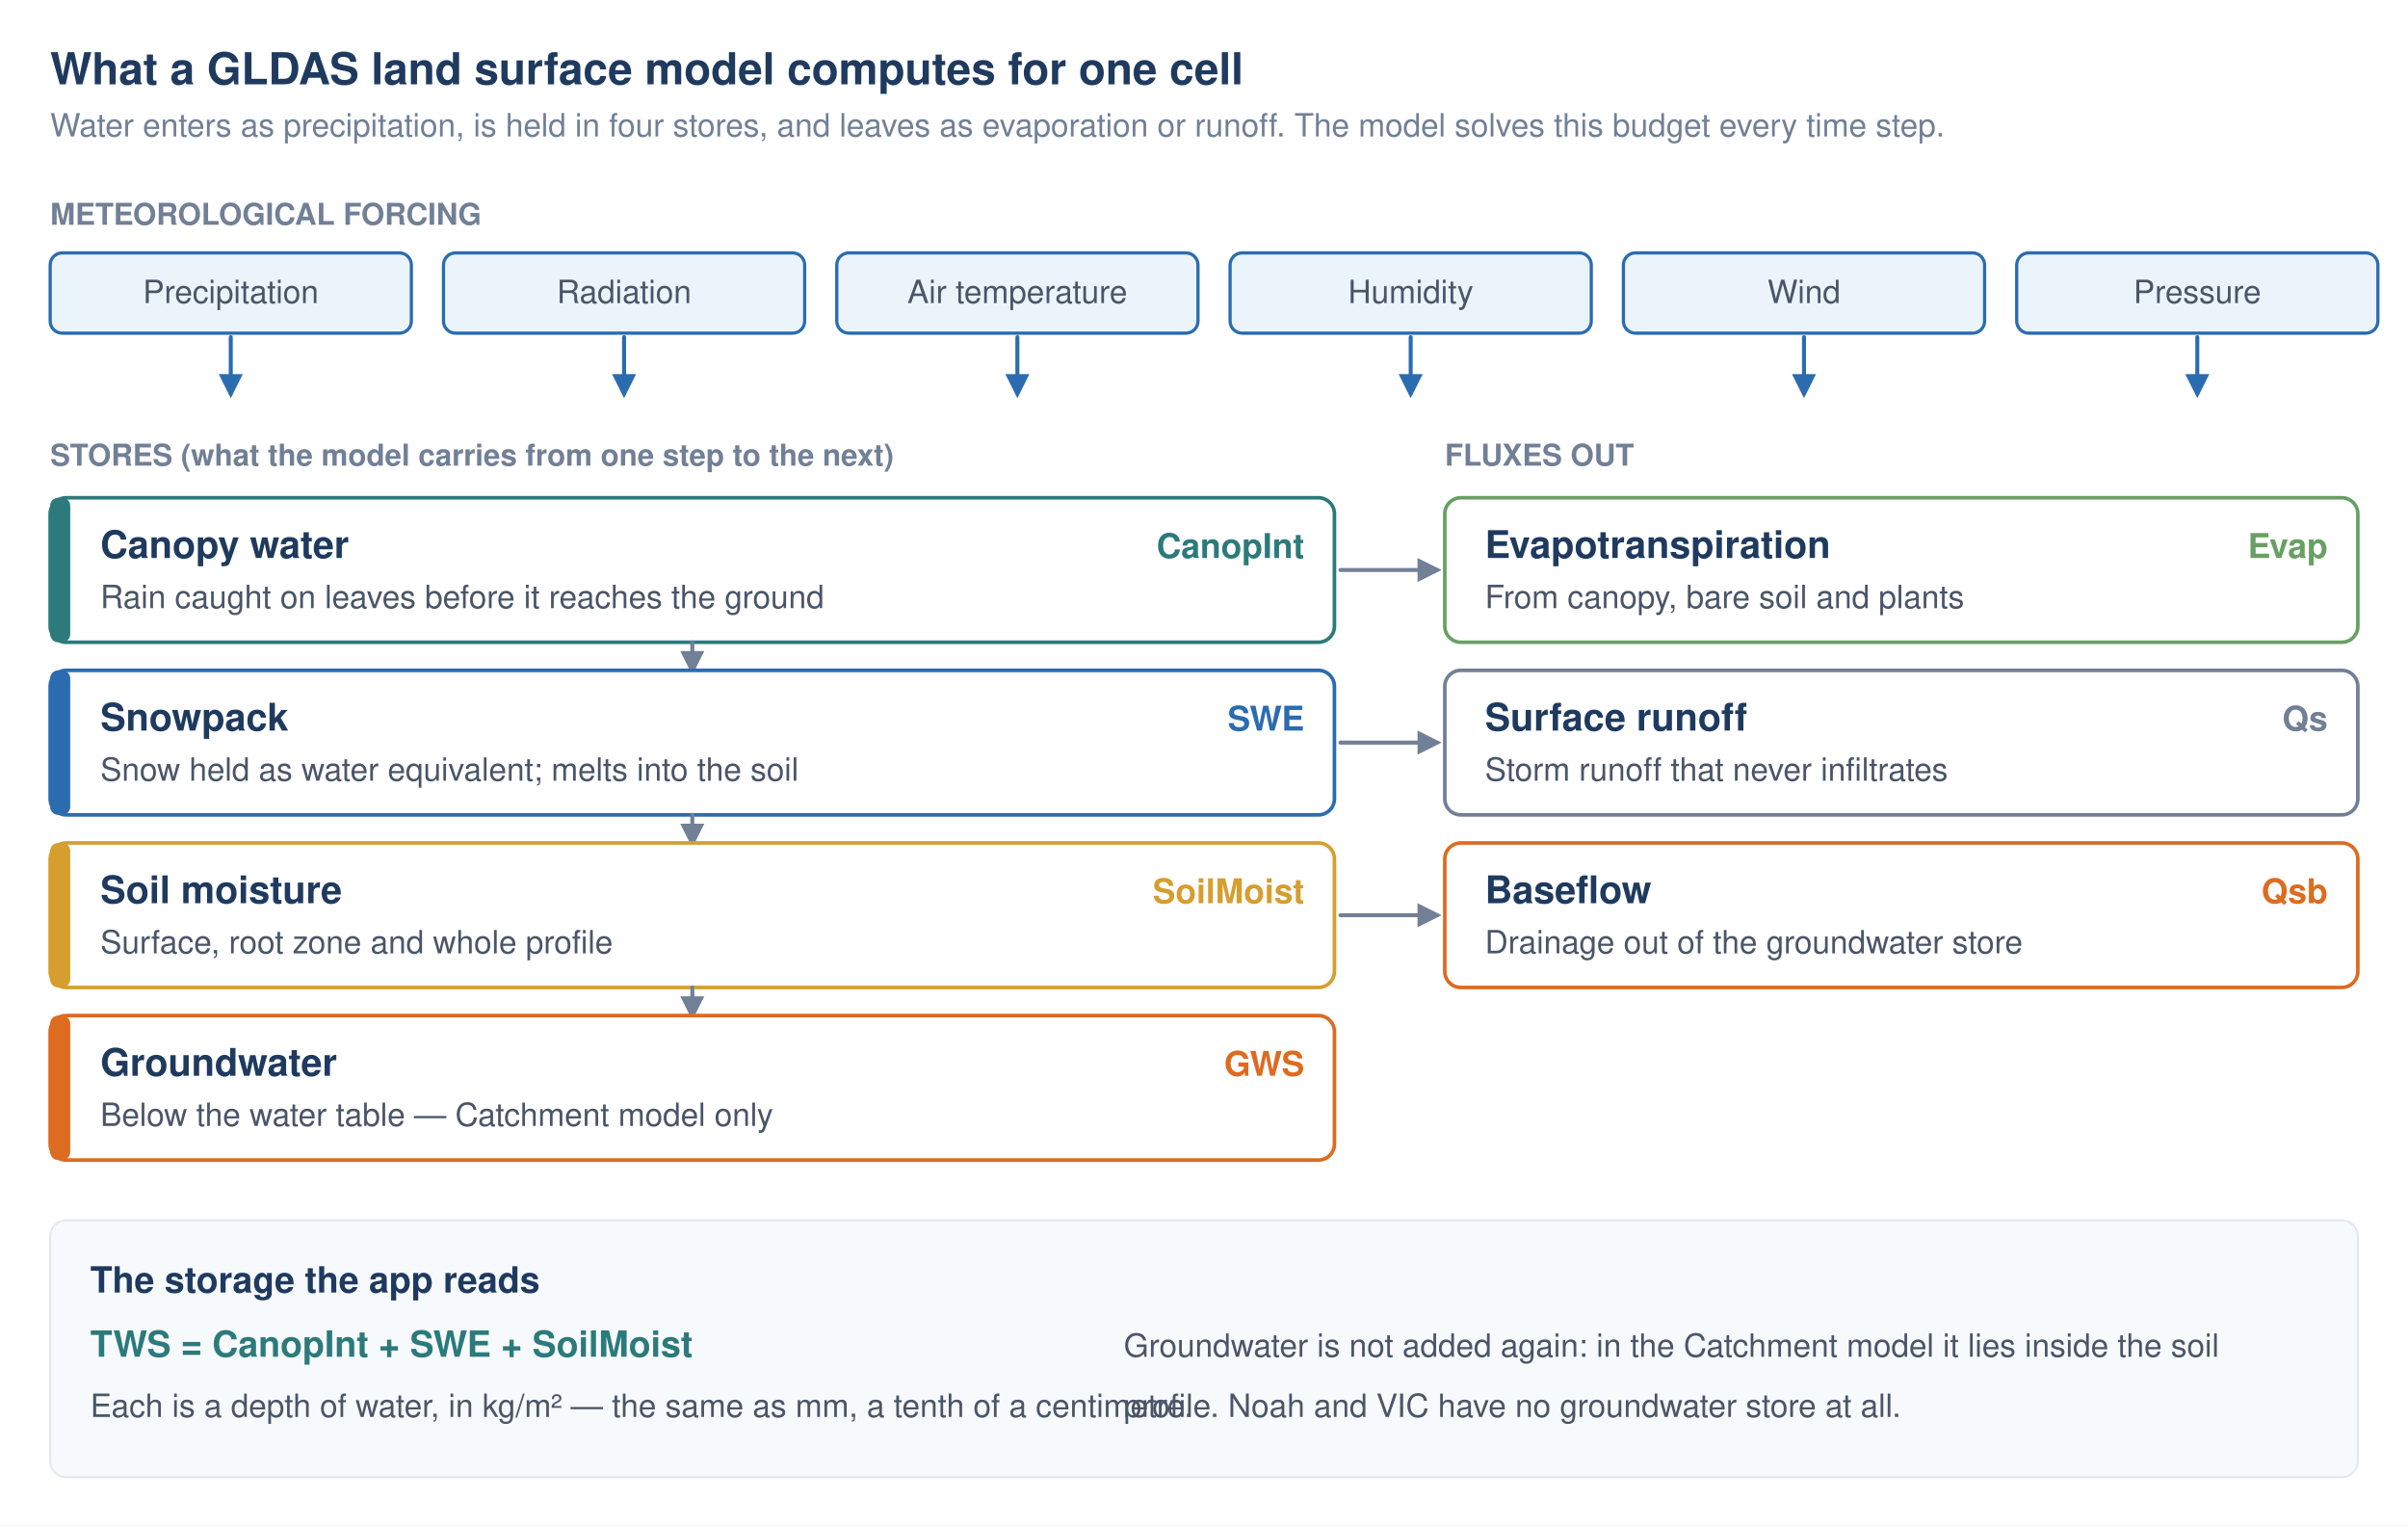
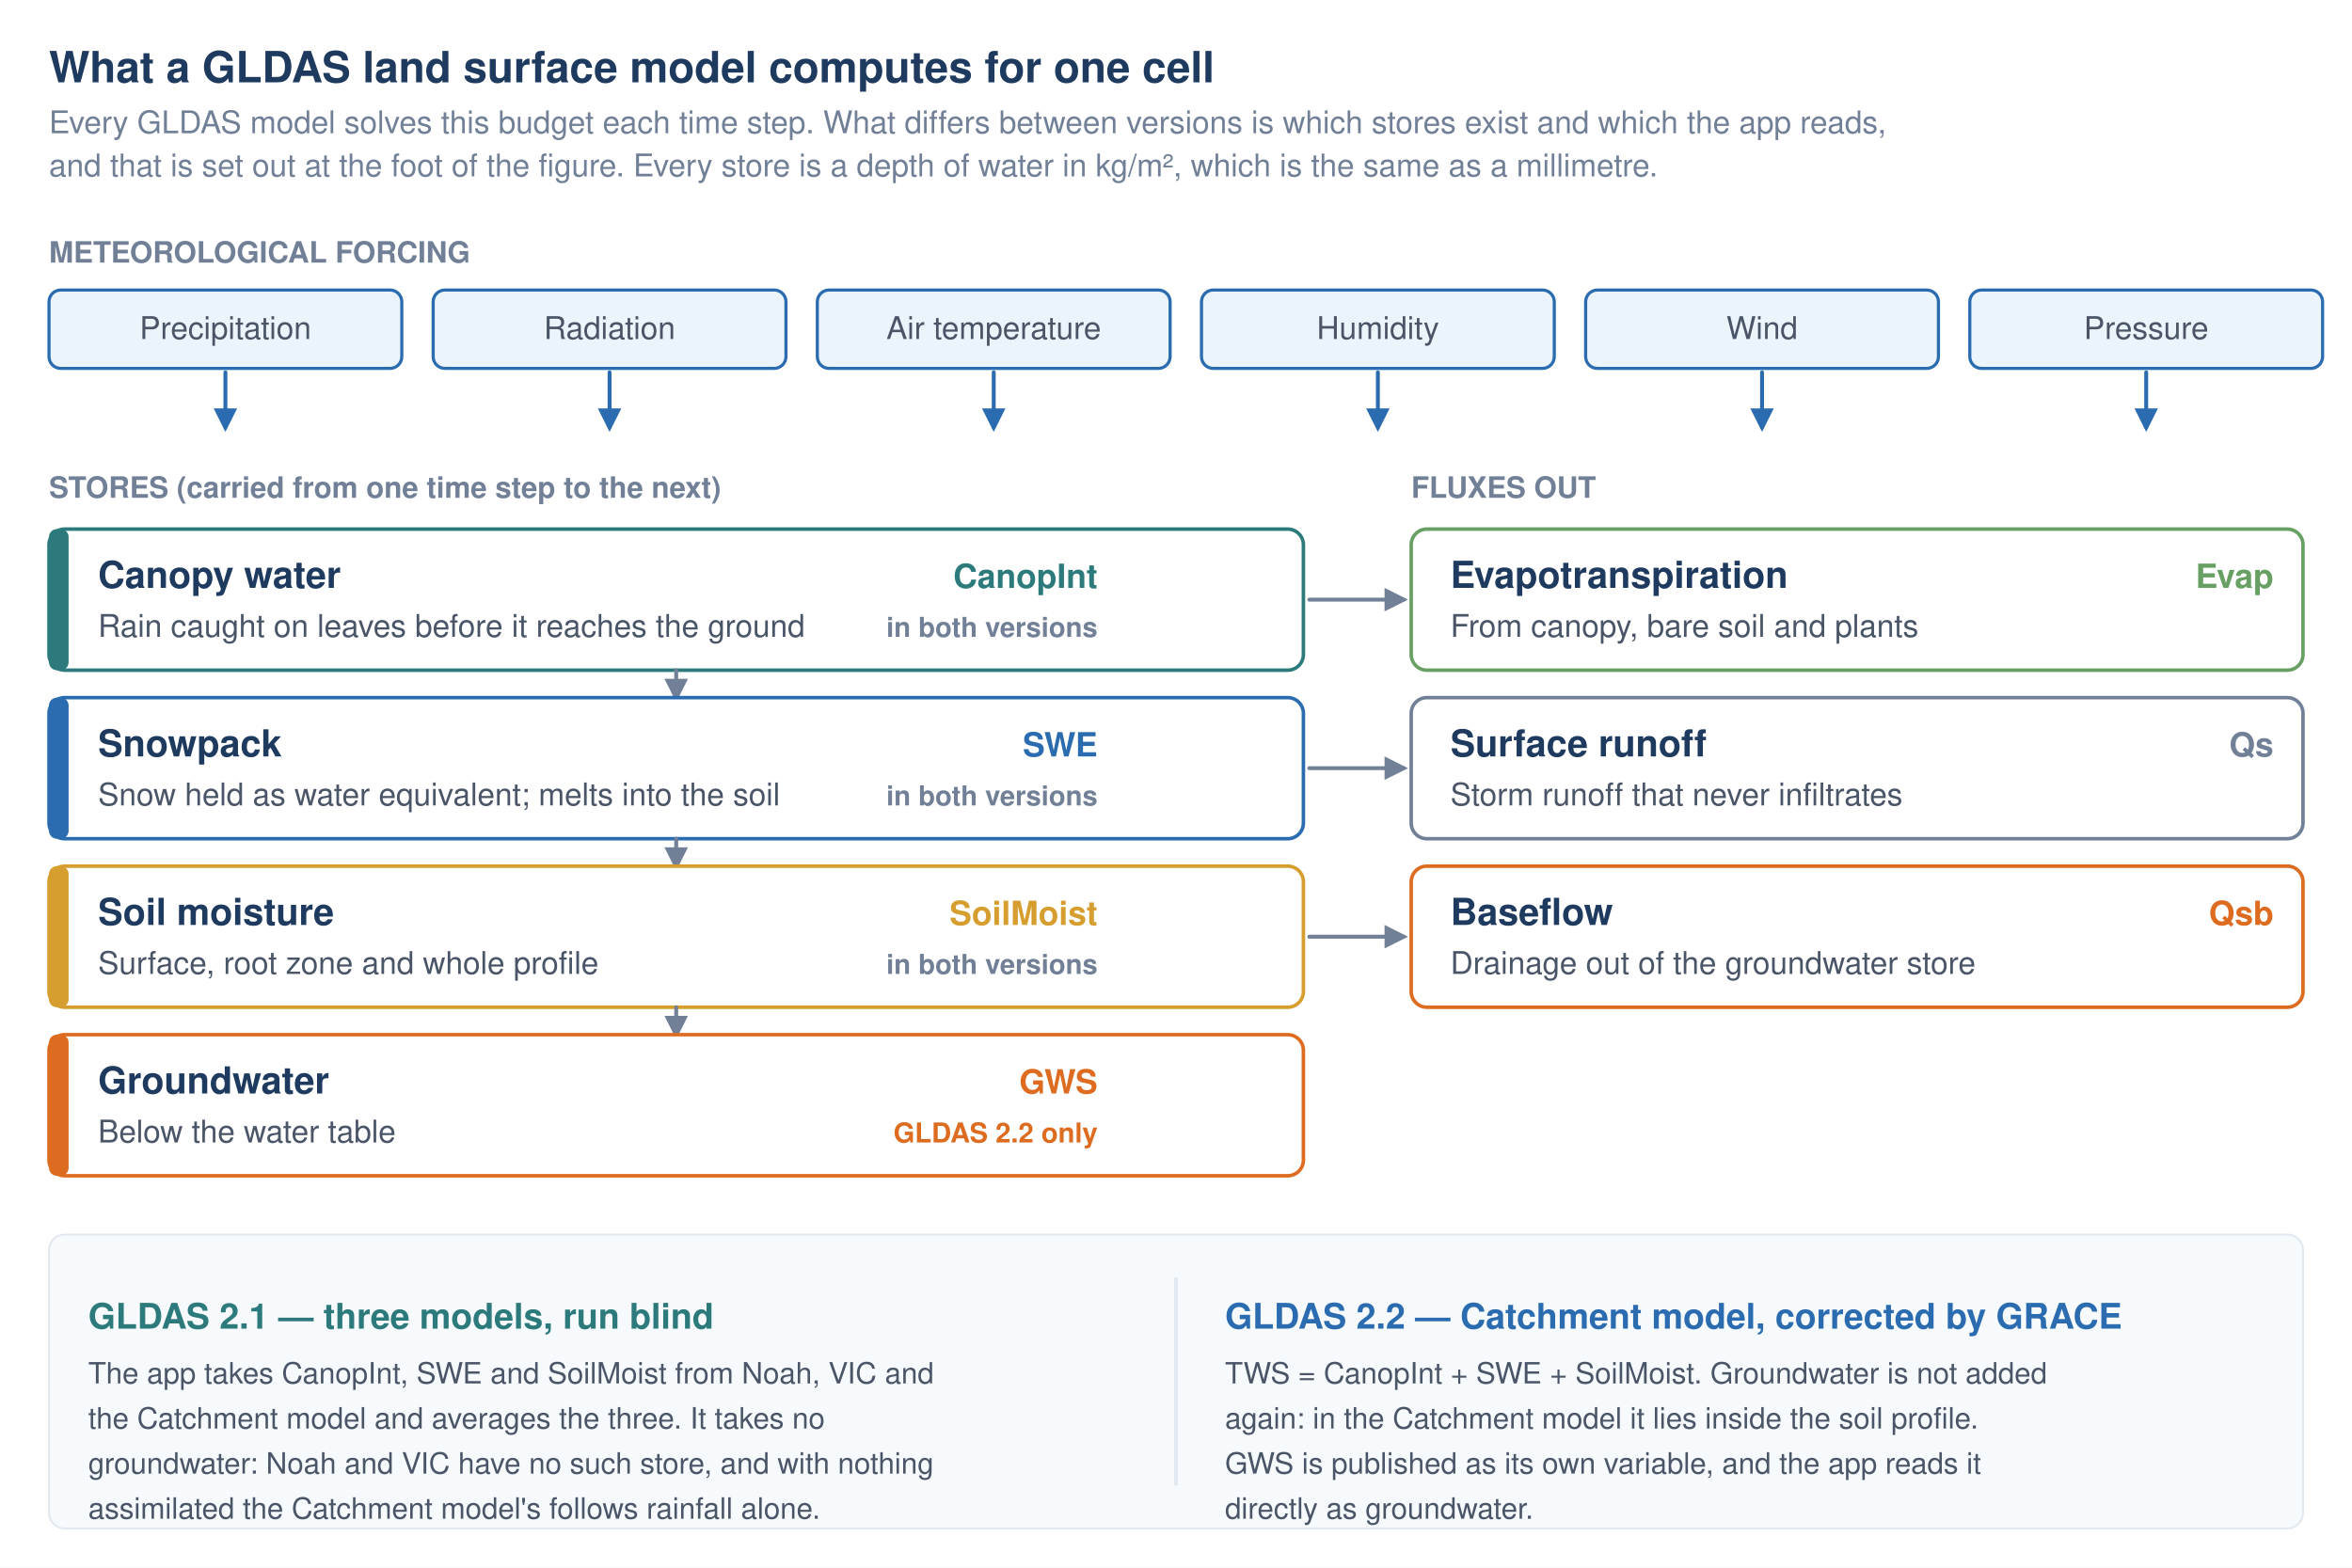
- <svg xmlns="http://www.w3.org/2000/svg" width="1200" height="760" viewBox="0 0 1200 760">
+ <svg xmlns="http://www.w3.org/2000/svg" width="1200" height="800" viewBox="0 0 1200 800">
  <defs>
    <marker id="ah-navy" viewBox="0 0 10 10" refX="8" refY="5" markerWidth="6" markerHeight="6" orient="auto-start-reverse">
      <path d="M0,0 L10,5 L0,10 z" fill="#1f3a5f" />
    </marker>
    <marker id="ah-blue" viewBox="0 0 10 10" refX="8" refY="5" markerWidth="6" markerHeight="6" orient="auto-start-reverse">
      <path d="M0,0 L10,5 L0,10 z" fill="#2b6cb0" />
    </marker>
    <marker id="ah-teal" viewBox="0 0 10 10" refX="8" refY="5" markerWidth="6" markerHeight="6" orient="auto-start-reverse">
      <path d="M0,0 L10,5 L0,10 z" fill="#2c7a7b" />
    </marker>
    <marker id="ah-orange" viewBox="0 0 10 10" refX="8" refY="5" markerWidth="6" markerHeight="6" orient="auto-start-reverse">
      <path d="M0,0 L10,5 L0,10 z" fill="#dd6b20" />
    </marker>
    <marker id="ah-gray" viewBox="0 0 10 10" refX="8" refY="5" markerWidth="6" markerHeight="6" orient="auto-start-reverse">
      <path d="M0,0 L10,5 L0,10 z" fill="#718096" />
    </marker>
    <marker id="ah-darkgray" viewBox="0 0 10 10" refX="8" refY="5" markerWidth="6" markerHeight="6" orient="auto-start-reverse">
      <path d="M0,0 L10,5 L0,10 z" fill="#4a5568" />
    </marker>
    <marker id="ah-gold" viewBox="0 0 10 10" refX="8" refY="5" markerWidth="6" markerHeight="6" orient="auto-start-reverse">
      <path d="M0,0 L10,5 L0,10 z" fill="#d69e2e" />
    </marker>
    <marker id="ah-green" viewBox="0 0 10 10" refX="8" refY="5" markerWidth="6" markerHeight="6" orient="auto-start-reverse">
      <path d="M0,0 L10,5 L0,10 z" fill="#68a063" />
    </marker>
  </defs>
-   <rect width="1200" height="760" fill="white" />
+   <rect width="1200" height="800" fill="white" />
  <text x="25" y="42" font-family="Helvetica, Arial, sans-serif" font-size="22" font-weight="bold" text-anchor="start" fill="#1f3a5f">What a GLDAS land surface model computes for one cell</text>
-   <text x="25" y="68" font-family="Helvetica, Arial, sans-serif" font-size="16" font-weight="normal" text-anchor="start" fill="#718096">Water enters as precipitation, is held in four stores, and leaves as evaporation or runoff. The model solves this budget every time step.</text>
-   <text x="25" y="112" font-family="Helvetica, Arial, sans-serif" font-size="15" font-weight="bold" text-anchor="start" fill="#718096">METEOROLOGICAL FORCING</text>
-   <rect x="25" y="126" width="180" height="40" rx="6" fill="#ebf4fb" stroke="#2b6cb0" stroke-width="1.6" />
-   <text x="115.0" y="151.0" font-family="Helvetica, Arial, sans-serif" font-size="16" font-weight="normal" text-anchor="middle" fill="#4a5568">Precipitation</text>
-   <rect x="221" y="126" width="180" height="40" rx="6" fill="#ebf4fb" stroke="#2b6cb0" stroke-width="1.6" />
-   <text x="311.0" y="151.0" font-family="Helvetica, Arial, sans-serif" font-size="16" font-weight="normal" text-anchor="middle" fill="#4a5568">Radiation</text>
-   <rect x="417" y="126" width="180" height="40" rx="6" fill="#ebf4fb" stroke="#2b6cb0" stroke-width="1.6" />
-   <text x="507.0" y="151.0" font-family="Helvetica, Arial, sans-serif" font-size="16" font-weight="normal" text-anchor="middle" fill="#4a5568">Air temperature</text>
-   <rect x="613" y="126" width="180" height="40" rx="6" fill="#ebf4fb" stroke="#2b6cb0" stroke-width="1.6" />
-   <text x="703.0" y="151.0" font-family="Helvetica, Arial, sans-serif" font-size="16" font-weight="normal" text-anchor="middle" fill="#4a5568">Humidity</text>
-   <rect x="809" y="126" width="180" height="40" rx="6" fill="#ebf4fb" stroke="#2b6cb0" stroke-width="1.6" />
-   <text x="899.0" y="151.0" font-family="Helvetica, Arial, sans-serif" font-size="16" font-weight="normal" text-anchor="middle" fill="#4a5568">Wind</text>
-   <rect x="1005" y="126" width="180" height="40" rx="6" fill="#ebf4fb" stroke="#2b6cb0" stroke-width="1.6" />
-   <text x="1095.0" y="151.0" font-family="Helvetica, Arial, sans-serif" font-size="16" font-weight="normal" text-anchor="middle" fill="#4a5568">Pressure</text>
-   <line x1="115" y1="168" x2="115" y2="196" stroke="#2b6cb0" stroke-width="2.0" stroke-linecap="round" marker-end="url(#ah-blue)" />
-   <line x1="311" y1="168" x2="311" y2="196" stroke="#2b6cb0" stroke-width="2.0" stroke-linecap="round" marker-end="url(#ah-blue)" />
-   <line x1="507" y1="168" x2="507" y2="196" stroke="#2b6cb0" stroke-width="2.0" stroke-linecap="round" marker-end="url(#ah-blue)" />
-   <line x1="703" y1="168" x2="703" y2="196" stroke="#2b6cb0" stroke-width="2.0" stroke-linecap="round" marker-end="url(#ah-blue)" />
-   <line x1="899" y1="168" x2="899" y2="196" stroke="#2b6cb0" stroke-width="2.0" stroke-linecap="round" marker-end="url(#ah-blue)" />
-   <line x1="1095" y1="168" x2="1095" y2="196" stroke="#2b6cb0" stroke-width="2.0" stroke-linecap="round" marker-end="url(#ah-blue)" />
-   <text x="25" y="232" font-family="Helvetica, Arial, sans-serif" font-size="15" font-weight="bold" text-anchor="start" fill="#718096">STORES  (what the model carries from one step to the next)</text>
-   <rect x="25" y="248" width="640" height="72" rx="8" fill="white" stroke="#2c7a7b" stroke-width="1.8" />
-   <rect x="25" y="248" width="10" height="72" rx="4" fill="#2c7a7b" />
-   <text x="50" y="278" font-family="Helvetica, Arial, sans-serif" font-size="19" font-weight="bold" text-anchor="start" fill="#1f3a5f">Canopy water</text>
-   <text x="50" y="303" font-family="Helvetica, Arial, sans-serif" font-size="16" font-weight="normal" text-anchor="start" fill="#4a5568">Rain caught on leaves before it reaches the ground</text>
-   <text x="650" y="278" font-family="Helvetica, Arial, sans-serif" font-size="17" font-weight="bold" text-anchor="end" fill="#2c7a7b">CanopInt</text>
-   <line x1="345" y1="320" x2="345" y2="334" stroke="#718096" stroke-width="2.0" stroke-linecap="round" marker-end="url(#ah-gray)" />
-   <rect x="25" y="334" width="640" height="72" rx="8" fill="white" stroke="#2b6cb0" stroke-width="1.8" />
-   <rect x="25" y="334" width="10" height="72" rx="4" fill="#2b6cb0" />
-   <text x="50" y="364" font-family="Helvetica, Arial, sans-serif" font-size="19" font-weight="bold" text-anchor="start" fill="#1f3a5f">Snowpack</text>
-   <text x="50" y="389" font-family="Helvetica, Arial, sans-serif" font-size="16" font-weight="normal" text-anchor="start" fill="#4a5568">Snow held as water equivalent; melts into the soil</text>
-   <text x="650" y="364" font-family="Helvetica, Arial, sans-serif" font-size="17" font-weight="bold" text-anchor="end" fill="#2b6cb0">SWE</text>
-   <line x1="345" y1="406" x2="345" y2="420" stroke="#718096" stroke-width="2.0" stroke-linecap="round" marker-end="url(#ah-gray)" />
-   <rect x="25" y="420" width="640" height="72" rx="8" fill="white" stroke="#d69e2e" stroke-width="1.8" />
-   <rect x="25" y="420" width="10" height="72" rx="4" fill="#d69e2e" />
-   <text x="50" y="450" font-family="Helvetica, Arial, sans-serif" font-size="19" font-weight="bold" text-anchor="start" fill="#1f3a5f">Soil moisture</text>
-   <text x="50" y="475" font-family="Helvetica, Arial, sans-serif" font-size="16" font-weight="normal" text-anchor="start" fill="#4a5568">Surface, root zone and whole profile</text>
-   <text x="650" y="450" font-family="Helvetica, Arial, sans-serif" font-size="17" font-weight="bold" text-anchor="end" fill="#d69e2e">SoilMoist</text>
-   <line x1="345" y1="492" x2="345" y2="506" stroke="#718096" stroke-width="2.0" stroke-linecap="round" marker-end="url(#ah-gray)" />
-   <rect x="25" y="506" width="640" height="72" rx="8" fill="white" stroke="#dd6b20" stroke-width="1.8" />
-   <rect x="25" y="506" width="10" height="72" rx="4" fill="#dd6b20" />
-   <text x="50" y="536" font-family="Helvetica, Arial, sans-serif" font-size="19" font-weight="bold" text-anchor="start" fill="#1f3a5f">Groundwater</text>
-   <text x="50" y="561" font-family="Helvetica, Arial, sans-serif" font-size="16" font-weight="normal" text-anchor="start" fill="#4a5568">Below the water table — Catchment model only</text>
-   <text x="650" y="536" font-family="Helvetica, Arial, sans-serif" font-size="17" font-weight="bold" text-anchor="end" fill="#dd6b20">GWS</text>
-   <text x="720" y="232" font-family="Helvetica, Arial, sans-serif" font-size="15" font-weight="bold" text-anchor="start" fill="#718096">FLUXES OUT</text>
-   <rect x="720" y="248" width="455" height="72" rx="8" fill="white" stroke="#68a063" stroke-width="1.8" />
-   <text x="740" y="278" font-family="Helvetica, Arial, sans-serif" font-size="19" font-weight="bold" text-anchor="start" fill="#1f3a5f">Evapotranspiration</text>
-   <text x="740" y="303" font-family="Helvetica, Arial, sans-serif" font-size="16" font-weight="normal" text-anchor="start" fill="#4a5568">From canopy, bare soil and plants</text>
-   <text x="1160" y="278" font-family="Helvetica, Arial, sans-serif" font-size="17" font-weight="bold" text-anchor="end" fill="#68a063">Evap</text>
-   <line x1="668" y1="284" x2="716" y2="284" stroke="#718096" stroke-width="2.0" stroke-linecap="round" marker-end="url(#ah-gray)" />
-   <rect x="720" y="334" width="455" height="72" rx="8" fill="white" stroke="#718096" stroke-width="1.8" />
-   <text x="740" y="364" font-family="Helvetica, Arial, sans-serif" font-size="19" font-weight="bold" text-anchor="start" fill="#1f3a5f">Surface runoff</text>
-   <text x="740" y="389" font-family="Helvetica, Arial, sans-serif" font-size="16" font-weight="normal" text-anchor="start" fill="#4a5568">Storm runoff that never infiltrates</text>
-   <text x="1160" y="364" font-family="Helvetica, Arial, sans-serif" font-size="17" font-weight="bold" text-anchor="end" fill="#718096">Qs</text>
-   <line x1="668" y1="370" x2="716" y2="370" stroke="#718096" stroke-width="2.0" stroke-linecap="round" marker-end="url(#ah-gray)" />
-   <rect x="720" y="420" width="455" height="72" rx="8" fill="white" stroke="#dd6b20" stroke-width="1.8" />
-   <text x="740" y="450" font-family="Helvetica, Arial, sans-serif" font-size="19" font-weight="bold" text-anchor="start" fill="#1f3a5f">Baseflow</text>
-   <text x="740" y="475" font-family="Helvetica, Arial, sans-serif" font-size="16" font-weight="normal" text-anchor="start" fill="#4a5568">Drainage out of the groundwater store</text>
-   <text x="1160" y="450" font-family="Helvetica, Arial, sans-serif" font-size="17" font-weight="bold" text-anchor="end" fill="#dd6b20">Qsb</text>
-   <line x1="668" y1="456" x2="716" y2="456" stroke="#718096" stroke-width="2.0" stroke-linecap="round" marker-end="url(#ah-gray)" />
-   <rect x="25" y="608" width="1150" height="128" rx="8" fill="#f7fafc" stroke="#e2e8f0" />
-   <text x="45" y="644" font-family="Helvetica, Arial, sans-serif" font-size="18" font-weight="bold" text-anchor="start" fill="#1f3a5f">The storage the app reads</text>
-   <text x="45" y="676" font-family="Helvetica, Arial, sans-serif" font-size="18" font-weight="bold" text-anchor="start" fill="#2c7a7b">TWS  =  CanopInt + SWE + SoilMoist</text>
-   <text x="45" y="706" font-family="Helvetica, Arial, sans-serif" font-size="16" font-weight="normal" text-anchor="start" fill="#4a5568">Each is a depth of water, in kg/m² — the same as mm, a tenth of a centimetre.</text>
-   <text x="560" y="676" font-family="Helvetica, Arial, sans-serif" font-size="16" font-weight="normal" text-anchor="start" fill="#4a5568">Groundwater is not added again: in the Catchment model it lies inside the soil</text>
-   <text x="560" y="706" font-family="Helvetica, Arial, sans-serif" font-size="16" font-weight="normal" text-anchor="start" fill="#4a5568">profile. Noah and VIC have no groundwater store at all.</text>
+   <text x="25" y="68" font-family="Helvetica, Arial, sans-serif" font-size="16" font-weight="normal" text-anchor="start" fill="#718096">Every GLDAS model solves this budget each time step. What differs between versions is which stores exist and which the app reads,</text>
+   <text x="25" y="90" font-family="Helvetica, Arial, sans-serif" font-size="16" font-weight="normal" text-anchor="start" fill="#718096">and that is set out at the foot of the figure. Every store is a depth of water in kg/m², which is the same as a millimetre.</text>
+   <text x="25" y="134" font-family="Helvetica, Arial, sans-serif" font-size="15" font-weight="bold" text-anchor="start" fill="#718096">METEOROLOGICAL FORCING</text>
+   <rect x="25" y="148" width="180" height="40" rx="6" fill="#ebf4fb" stroke="#2b6cb0" stroke-width="1.6" />
+   <text x="115.0" y="173.0" font-family="Helvetica, Arial, sans-serif" font-size="16" font-weight="normal" text-anchor="middle" fill="#4a5568">Precipitation</text>
+   <rect x="221" y="148" width="180" height="40" rx="6" fill="#ebf4fb" stroke="#2b6cb0" stroke-width="1.6" />
+   <text x="311.0" y="173.0" font-family="Helvetica, Arial, sans-serif" font-size="16" font-weight="normal" text-anchor="middle" fill="#4a5568">Radiation</text>
+   <rect x="417" y="148" width="180" height="40" rx="6" fill="#ebf4fb" stroke="#2b6cb0" stroke-width="1.6" />
+   <text x="507.0" y="173.0" font-family="Helvetica, Arial, sans-serif" font-size="16" font-weight="normal" text-anchor="middle" fill="#4a5568">Air temperature</text>
+   <rect x="613" y="148" width="180" height="40" rx="6" fill="#ebf4fb" stroke="#2b6cb0" stroke-width="1.6" />
+   <text x="703.0" y="173.0" font-family="Helvetica, Arial, sans-serif" font-size="16" font-weight="normal" text-anchor="middle" fill="#4a5568">Humidity</text>
+   <rect x="809" y="148" width="180" height="40" rx="6" fill="#ebf4fb" stroke="#2b6cb0" stroke-width="1.6" />
+   <text x="899.0" y="173.0" font-family="Helvetica, Arial, sans-serif" font-size="16" font-weight="normal" text-anchor="middle" fill="#4a5568">Wind</text>
+   <rect x="1005" y="148" width="180" height="40" rx="6" fill="#ebf4fb" stroke="#2b6cb0" stroke-width="1.6" />
+   <text x="1095.0" y="173.0" font-family="Helvetica, Arial, sans-serif" font-size="16" font-weight="normal" text-anchor="middle" fill="#4a5568">Pressure</text>
+   <line x1="115" y1="190" x2="115" y2="218" stroke="#2b6cb0" stroke-width="2.0" stroke-linecap="round" marker-end="url(#ah-blue)" />
+   <line x1="311" y1="190" x2="311" y2="218" stroke="#2b6cb0" stroke-width="2.0" stroke-linecap="round" marker-end="url(#ah-blue)" />
+   <line x1="507" y1="190" x2="507" y2="218" stroke="#2b6cb0" stroke-width="2.0" stroke-linecap="round" marker-end="url(#ah-blue)" />
+   <line x1="703" y1="190" x2="703" y2="218" stroke="#2b6cb0" stroke-width="2.0" stroke-linecap="round" marker-end="url(#ah-blue)" />
+   <line x1="899" y1="190" x2="899" y2="218" stroke="#2b6cb0" stroke-width="2.0" stroke-linecap="round" marker-end="url(#ah-blue)" />
+   <line x1="1095" y1="190" x2="1095" y2="218" stroke="#2b6cb0" stroke-width="2.0" stroke-linecap="round" marker-end="url(#ah-blue)" />
+   <text x="25" y="254" font-family="Helvetica, Arial, sans-serif" font-size="15" font-weight="bold" text-anchor="start" fill="#718096">STORES  (carried from one time step to the next)</text>
+   <rect x="25" y="270" width="640" height="72" rx="8" fill="white" stroke="#2c7a7b" stroke-width="1.8" />
+   <rect x="25" y="270" width="10" height="72" rx="4" fill="#2c7a7b" />
+   <text x="50" y="300" font-family="Helvetica, Arial, sans-serif" font-size="19" font-weight="bold" text-anchor="start" fill="#1f3a5f">Canopy water</text>
+   <text x="50" y="325" font-family="Helvetica, Arial, sans-serif" font-size="16" font-weight="normal" text-anchor="start" fill="#4a5568">Rain caught on leaves before it reaches the ground</text>
+   <text x="560" y="300" font-family="Helvetica, Arial, sans-serif" font-size="17" font-weight="bold" text-anchor="end" fill="#2c7a7b">CanopInt</text>
+   <text x="560" y="325" font-family="Helvetica, Arial, sans-serif" font-size="14" font-weight="bold" text-anchor="end" fill="#718096">in both versions</text>
+   <line x1="345" y1="342" x2="345" y2="356" stroke="#718096" stroke-width="2.0" stroke-linecap="round" marker-end="url(#ah-gray)" />
+   <rect x="25" y="356" width="640" height="72" rx="8" fill="white" stroke="#2b6cb0" stroke-width="1.8" />
+   <rect x="25" y="356" width="10" height="72" rx="4" fill="#2b6cb0" />
+   <text x="50" y="386" font-family="Helvetica, Arial, sans-serif" font-size="19" font-weight="bold" text-anchor="start" fill="#1f3a5f">Snowpack</text>
+   <text x="50" y="411" font-family="Helvetica, Arial, sans-serif" font-size="16" font-weight="normal" text-anchor="start" fill="#4a5568">Snow held as water equivalent; melts into the soil</text>
+   <text x="560" y="386" font-family="Helvetica, Arial, sans-serif" font-size="17" font-weight="bold" text-anchor="end" fill="#2b6cb0">SWE</text>
+   <text x="560" y="411" font-family="Helvetica, Arial, sans-serif" font-size="14" font-weight="bold" text-anchor="end" fill="#718096">in both versions</text>
+   <line x1="345" y1="428" x2="345" y2="442" stroke="#718096" stroke-width="2.0" stroke-linecap="round" marker-end="url(#ah-gray)" />
+   <rect x="25" y="442" width="640" height="72" rx="8" fill="white" stroke="#d69e2e" stroke-width="1.8" />
+   <rect x="25" y="442" width="10" height="72" rx="4" fill="#d69e2e" />
+   <text x="50" y="472" font-family="Helvetica, Arial, sans-serif" font-size="19" font-weight="bold" text-anchor="start" fill="#1f3a5f">Soil moisture</text>
+   <text x="50" y="497" font-family="Helvetica, Arial, sans-serif" font-size="16" font-weight="normal" text-anchor="start" fill="#4a5568">Surface, root zone and whole profile</text>
+   <text x="560" y="472" font-family="Helvetica, Arial, sans-serif" font-size="17" font-weight="bold" text-anchor="end" fill="#d69e2e">SoilMoist</text>
+   <text x="560" y="497" font-family="Helvetica, Arial, sans-serif" font-size="14" font-weight="bold" text-anchor="end" fill="#718096">in both versions</text>
+   <line x1="345" y1="514" x2="345" y2="528" stroke="#718096" stroke-width="2.0" stroke-linecap="round" marker-end="url(#ah-gray)" />
+   <rect x="25" y="528" width="640" height="72" rx="8" fill="white" stroke="#dd6b20" stroke-width="1.8" />
+   <rect x="25" y="528" width="10" height="72" rx="4" fill="#dd6b20" />
+   <text x="50" y="558" font-family="Helvetica, Arial, sans-serif" font-size="19" font-weight="bold" text-anchor="start" fill="#1f3a5f">Groundwater</text>
+   <text x="50" y="583" font-family="Helvetica, Arial, sans-serif" font-size="16" font-weight="normal" text-anchor="start" fill="#4a5568">Below the water table</text>
+   <text x="560" y="558" font-family="Helvetica, Arial, sans-serif" font-size="17" font-weight="bold" text-anchor="end" fill="#dd6b20">GWS</text>
+   <text x="560" y="583" font-family="Helvetica, Arial, sans-serif" font-size="14" font-weight="bold" text-anchor="end" fill="#dd6b20">GLDAS 2.2 only</text>
+   <text x="720" y="254" font-family="Helvetica, Arial, sans-serif" font-size="15" font-weight="bold" text-anchor="start" fill="#718096">FLUXES OUT</text>
+   <rect x="720" y="270" width="455" height="72" rx="8" fill="white" stroke="#68a063" stroke-width="1.8" />
+   <text x="740" y="300" font-family="Helvetica, Arial, sans-serif" font-size="19" font-weight="bold" text-anchor="start" fill="#1f3a5f">Evapotranspiration</text>
+   <text x="740" y="325" font-family="Helvetica, Arial, sans-serif" font-size="16" font-weight="normal" text-anchor="start" fill="#4a5568">From canopy, bare soil and plants</text>
+   <text x="1160" y="300" font-family="Helvetica, Arial, sans-serif" font-size="17" font-weight="bold" text-anchor="end" fill="#68a063">Evap</text>
+   <line x1="668" y1="306" x2="716" y2="306" stroke="#718096" stroke-width="2.0" stroke-linecap="round" marker-end="url(#ah-gray)" />
+   <rect x="720" y="356" width="455" height="72" rx="8" fill="white" stroke="#718096" stroke-width="1.8" />
+   <text x="740" y="386" font-family="Helvetica, Arial, sans-serif" font-size="19" font-weight="bold" text-anchor="start" fill="#1f3a5f">Surface runoff</text>
+   <text x="740" y="411" font-family="Helvetica, Arial, sans-serif" font-size="16" font-weight="normal" text-anchor="start" fill="#4a5568">Storm runoff that never infiltrates</text>
+   <text x="1160" y="386" font-family="Helvetica, Arial, sans-serif" font-size="17" font-weight="bold" text-anchor="end" fill="#718096">Qs</text>
+   <line x1="668" y1="392" x2="716" y2="392" stroke="#718096" stroke-width="2.0" stroke-linecap="round" marker-end="url(#ah-gray)" />
+   <rect x="720" y="442" width="455" height="72" rx="8" fill="white" stroke="#dd6b20" stroke-width="1.8" />
+   <text x="740" y="472" font-family="Helvetica, Arial, sans-serif" font-size="19" font-weight="bold" text-anchor="start" fill="#1f3a5f">Baseflow</text>
+   <text x="740" y="497" font-family="Helvetica, Arial, sans-serif" font-size="16" font-weight="normal" text-anchor="start" fill="#4a5568">Drainage out of the groundwater store</text>
+   <text x="1160" y="472" font-family="Helvetica, Arial, sans-serif" font-size="17" font-weight="bold" text-anchor="end" fill="#dd6b20">Qsb</text>
+   <line x1="668" y1="478" x2="716" y2="478" stroke="#718096" stroke-width="2.0" stroke-linecap="round" marker-end="url(#ah-gray)" />
+   <rect x="25" y="630" width="1150" height="150" rx="8" fill="#f7fafc" stroke="#e2e8f0" />
+   <line x1="600" y1="652" x2="600" y2="758" stroke="#e2e8f0" stroke-width="2" />
+   <text x="45" y="678" font-family="Helvetica, Arial, sans-serif" font-size="18" font-weight="bold" text-anchor="start" fill="#2c7a7b">GLDAS 2.1  —  three models, run blind</text>
+   <text x="45" y="706" font-family="Helvetica, Arial, sans-serif" font-size="15" font-weight="normal" text-anchor="start" fill="#4a5568">The app takes CanopInt, SWE and SoilMoist from Noah, VIC and</text>
+   <text x="45" y="729" font-family="Helvetica, Arial, sans-serif" font-size="15" font-weight="normal" text-anchor="start" fill="#4a5568">the Catchment model and averages the three. It takes no</text>
+   <text x="45" y="752" font-family="Helvetica, Arial, sans-serif" font-size="15" font-weight="normal" text-anchor="start" fill="#4a5568">groundwater: Noah and VIC have no such store, and with nothing</text>
+   <text x="45" y="775" font-family="Helvetica, Arial, sans-serif" font-size="15" font-weight="normal" text-anchor="start" fill="#4a5568">assimilated the Catchment model's follows rainfall alone.</text>
+   <text x="625" y="678" font-family="Helvetica, Arial, sans-serif" font-size="18" font-weight="bold" text-anchor="start" fill="#2b6cb0">GLDAS 2.2  —  Catchment model, corrected by GRACE</text>
+   <text x="625" y="706" font-family="Helvetica, Arial, sans-serif" font-size="15" font-weight="normal" text-anchor="start" fill="#4a5568">TWS = CanopInt + SWE + SoilMoist. Groundwater is not added</text>
+   <text x="625" y="729" font-family="Helvetica, Arial, sans-serif" font-size="15" font-weight="normal" text-anchor="start" fill="#4a5568">again: in the Catchment model it lies inside the soil profile.</text>
+   <text x="625" y="752" font-family="Helvetica, Arial, sans-serif" font-size="15" font-weight="normal" text-anchor="start" fill="#4a5568">GWS is published as its own variable, and the app reads it</text>
+   <text x="625" y="775" font-family="Helvetica, Arial, sans-serif" font-size="15" font-weight="normal" text-anchor="start" fill="#4a5568">directly as groundwater.</text>
</svg>
